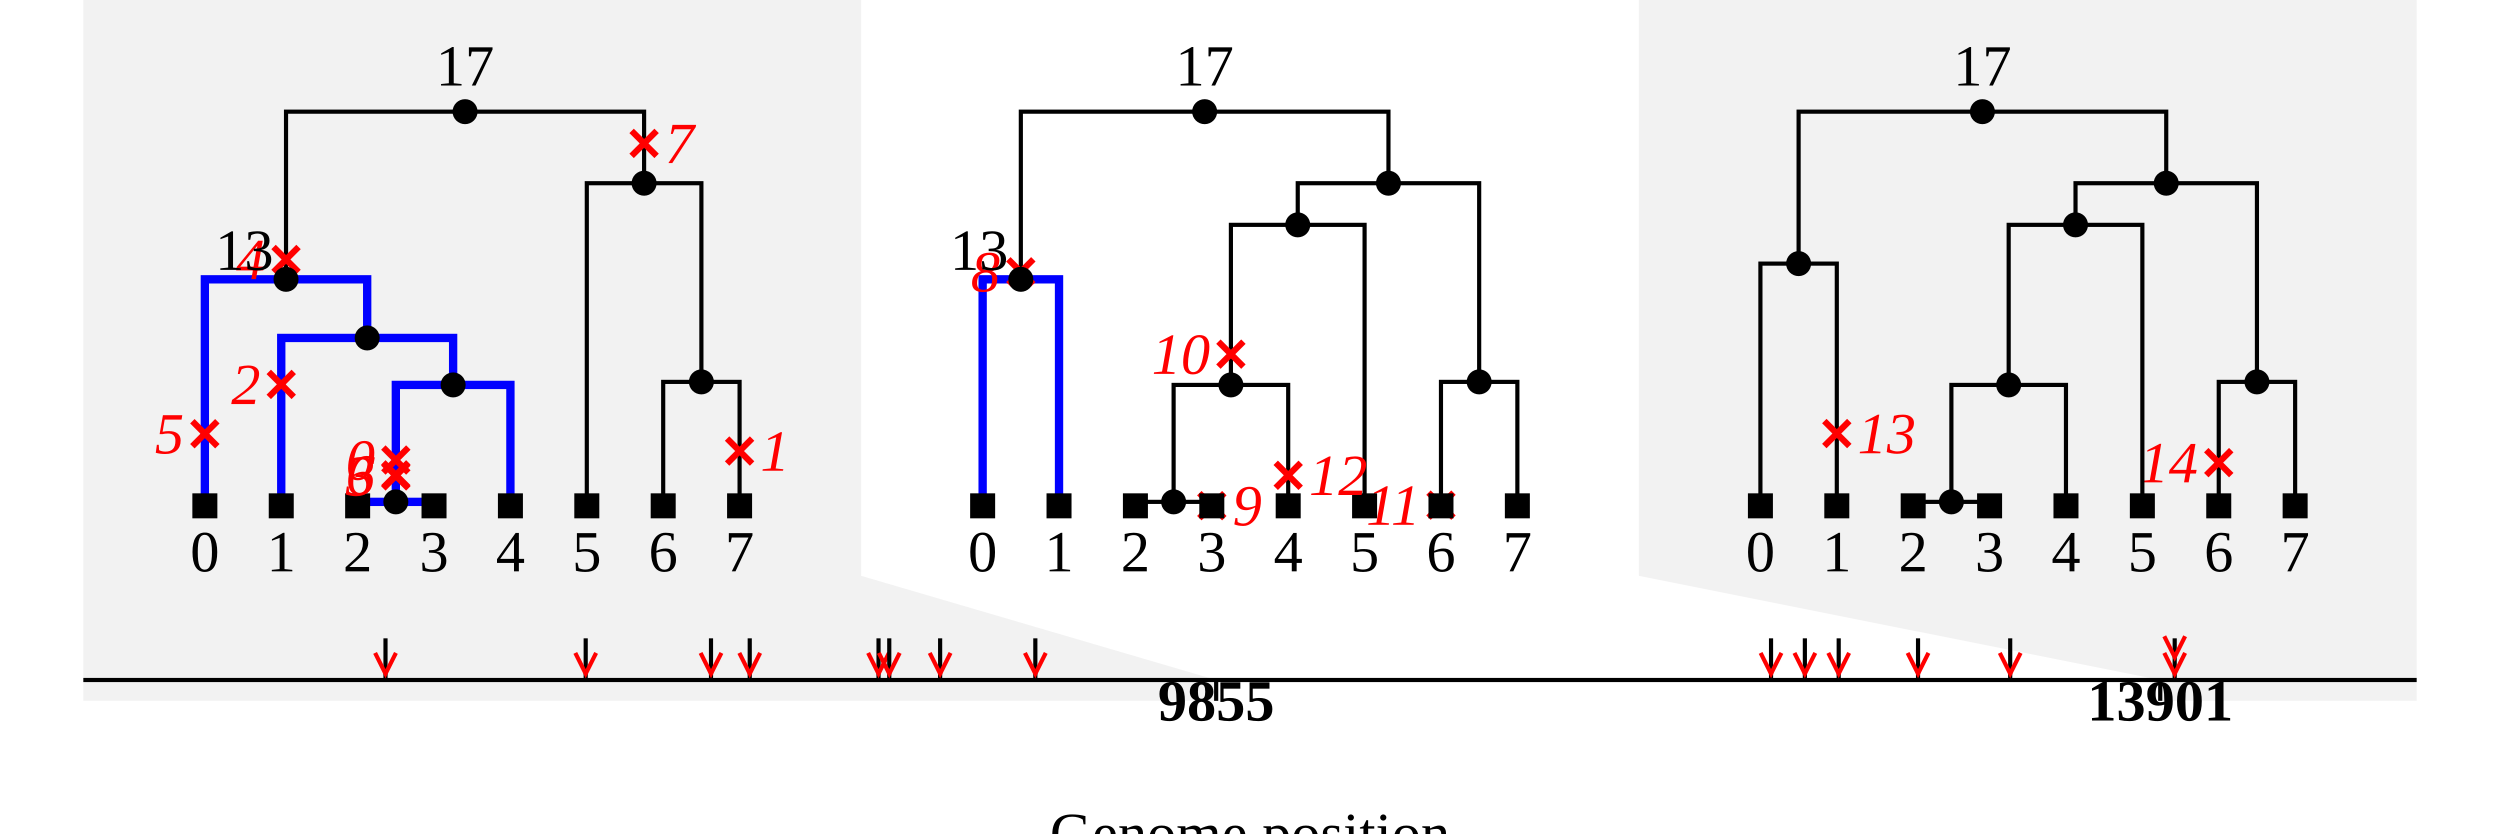
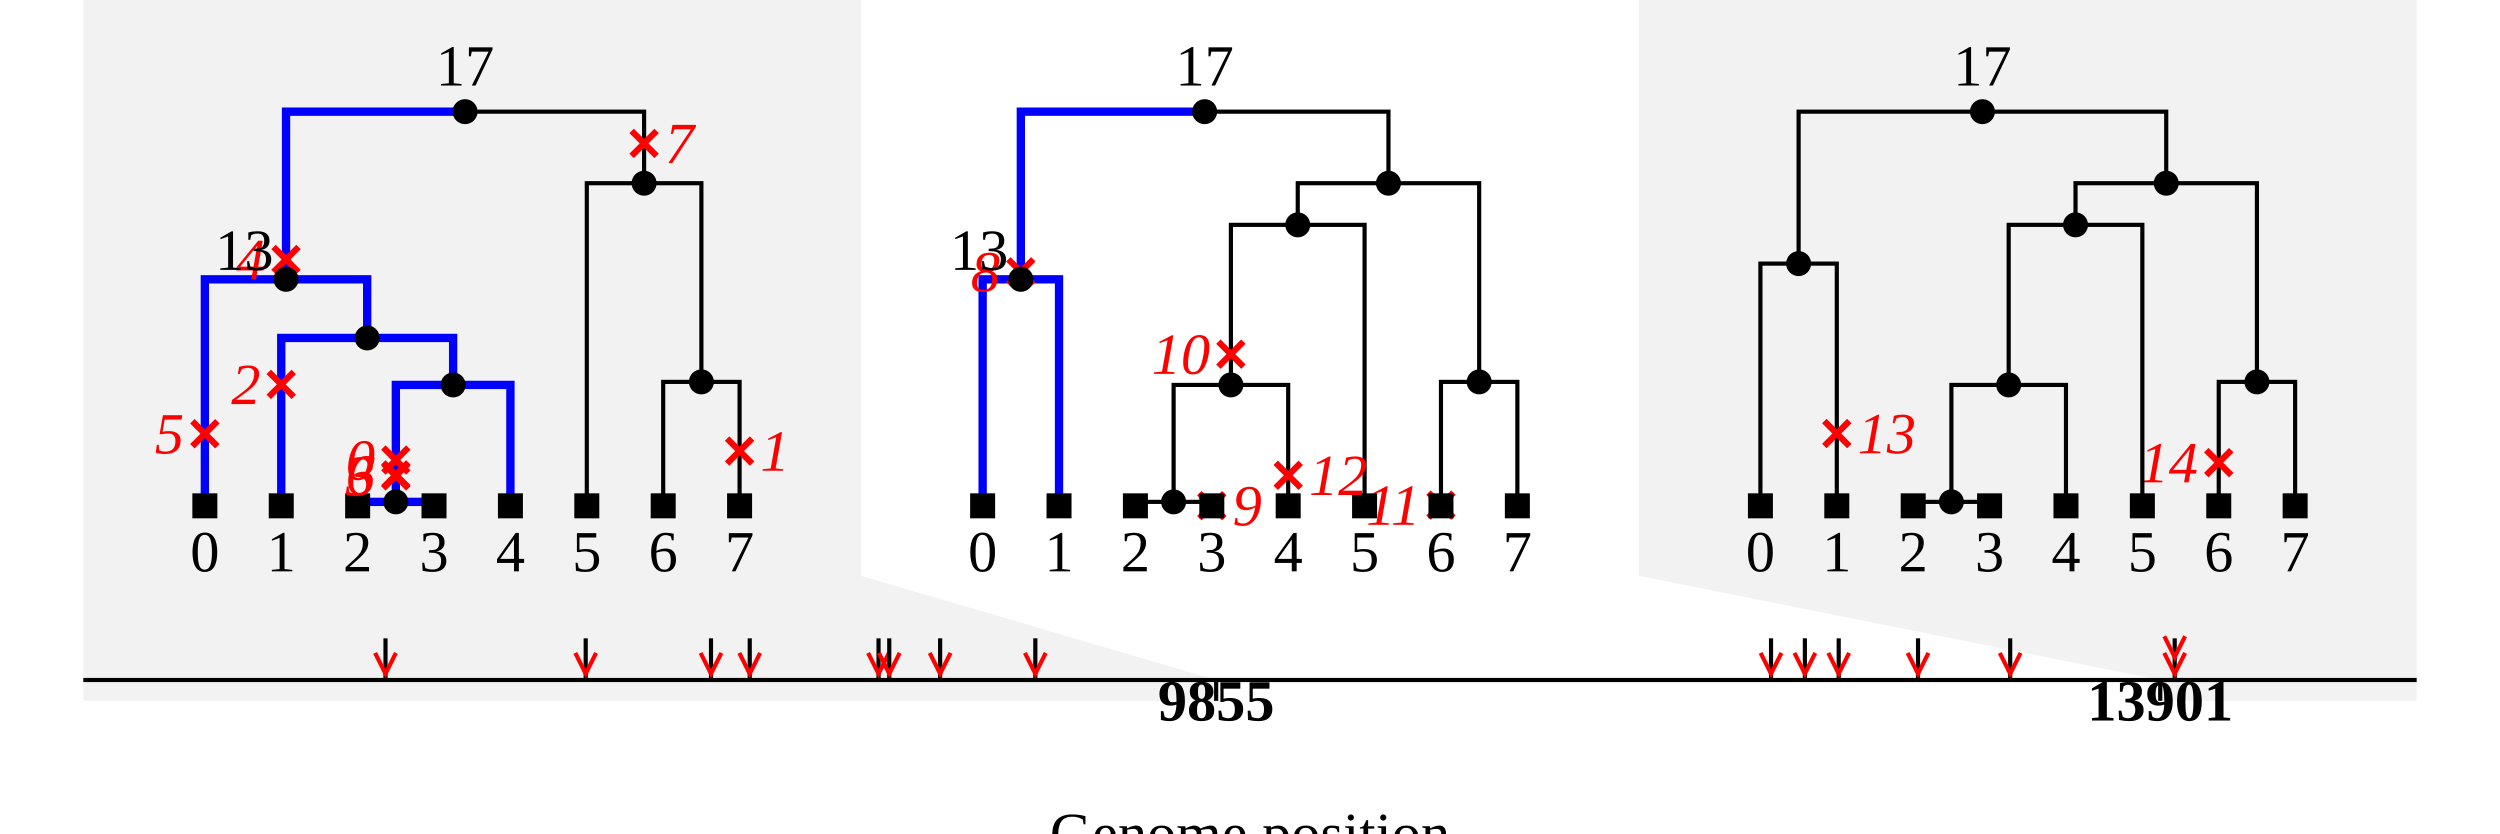
<svg xmlns="http://www.w3.org/2000/svg" baseProfile="full" height="200" version="1.1" width="600">
  <defs>
-     <style type="text/css">.background path {fill: #808080; fill-opacity:0}.background path:nth-child(odd) {fill-opacity:.1}.axes {font-size: 14px}.x-axis .tick .lab {font-weight: bold}.axes, .tree {font-size: 14px; text-anchor:middle}.y-axis line.grid {stroke: #FAFAFA}.y-axis &gt; .lab text {transform: translateX(0.8em) rotate(-90deg)}.x-axis .tick g {transform: translateY(0.9em)}.x-axis &gt; .lab text {transform: translateY(-0.8em)}.axes line, .edge {stroke:black; fill:none}.node &gt; .sym {fill: black; stroke: none}.site &gt; .sym {stroke: black}.mut text {fill: red; font-style: italic}.mut.extra text {fill: hotpink}.mut line {fill: none; stroke: none}.mut .sym {fill: none; stroke: red}.mut.extra .sym {stroke: hotpink}.node .mut .sym {stroke-width: 1.5px}.tree text, .tree-sequence text {dominant-baseline: central}.plotbox .lab.lft {text-anchor: end}.plotbox .lab.rgt {text-anchor: start}.n13 .node .edge {stroke: blue; stroke-width: 2px}</style>
+     <style type="text/css">.background path {fill: #808080; fill-opacity:0}.background path:nth-child(odd) {fill-opacity:.1}.axes {font-size: 14px}.x-axis .tick .lab {font-weight: bold}.axes, .tree {font-size: 14px; text-anchor:middle}.y-axis line.grid {stroke: #FAFAFA}.y-axis &gt; .lab text {transform: translateX(0.8em) rotate(-90deg)}.x-axis .tick g {transform: translateY(0.9em)}.x-axis &gt; .lab text {transform: translateY(-0.8em)}.axes line, .edge {stroke:black; fill:none}.node &gt; .sym {fill: black; stroke: none}.site &gt; .sym {stroke: black}.mut text {fill: red; font-style: italic}.mut.extra text {fill: hotpink}.mut line {fill: none; stroke: none}.mut .sym {fill: none; stroke: red}.mut.extra .sym {stroke: hotpink}.node .mut .sym {stroke-width: 1.5px}.tree text, .tree-sequence text {dominant-baseline: central}.plotbox .lab.lft {text-anchor: end}.plotbox .lab.rgt {text-anchor: start}.n13 .edge {stroke: blue; stroke-width: 2px}</style>
  </defs>
  <g class="tree-sequence">
    <g class="background">
      <path d="M20,0 l186.667,0 l0,138.2 l85.213,25 l0,5 l-271.88,0 l0,-5 l0,-25 l0,-138.2z" />
      <path d="M206.667,0 l186.667,0 l0,138.2 l125.123,25 l0,5 l-226.576,0 l0,-5 l-85.213,-25 l0,-138.2z" />
      <path d="M393.333,0 l186.667,0 l0,138.2 l0,25 l0,5 l-61.544,0 l0,-5 l-125.123,-25 l0,-138.2z" />
    </g>
    <g class="axes">
      <g class="x-axis">
        <g class="lab" transform="translate(300,200)">
          <text text-anchor="middle">Genome position</text>
        </g>
        <line x1="20" x2="580" y1="163.2" y2="163.2" />
        <g class="tick" transform="translate(291.88 163.2)">
          <line x1="0" x2="0" y1="0" y2="5" />
          <g class="lab" transform="translate(0,5)">
            <text>9855</text>
          </g>
        </g>
        <g class="tick" transform="translate(518.456 163.2)">
          <line x1="0" x2="0" y1="0" y2="5" />
          <g class="lab" transform="translate(0,5)">
            <text>13901</text>
          </g>
        </g>
        <g class="site s0" transform="translate(92.52 163.2)">
          <line class="sym" x1="0" x2="0" y1="0" y2="-10" />
          <g class="mut m0">
            <polyline class="sym" points="2.5,-6.5 0,-1.5 -2.5,-6.5" />
          </g>
        </g>
        <g class="site s1" transform="translate(140.568 163.2)">
          <line class="sym" x1="0" x2="0" y1="0" y2="-10" />
          <g class="mut m1">
            <polyline class="sym" points="2.5,-6.5 0,-1.5 -2.5,-6.5" />
          </g>
        </g>
        <g class="site s2" transform="translate(170.64 163.2)">
          <line class="sym" x1="0" x2="0" y1="0" y2="-10" />
          <g class="mut m2">
            <polyline class="sym" points="2.5,-6.5 0,-1.5 -2.5,-6.5" />
          </g>
        </g>
        <g class="site s3" transform="translate(179.936 163.2)">
          <line class="sym" x1="0" x2="0" y1="0" y2="-10" />
          <g class="mut m3">
            <polyline class="sym" points="2.5,-6.5 0,-1.5 -2.5,-6.5" />
          </g>
        </g>
        <g class="site s4" transform="translate(210.848 163.2)">
          <line class="sym" x1="0" x2="0" y1="0" y2="-10" />
          <g class="mut m4">
            <polyline class="sym" points="2.5,-6.5 0,-1.5 -2.5,-6.5" />
          </g>
        </g>
        <g class="site s5" transform="translate(213.424 163.2)">
          <line class="sym" x1="0" x2="0" y1="0" y2="-10" />
          <g class="mut m5">
            <polyline class="sym" points="2.5,-6.5 0,-1.5 -2.5,-6.5" />
          </g>
        </g>
        <g class="site s6" transform="translate(225.632 163.2)">
          <line class="sym" x1="0" x2="0" y1="0" y2="-10" />
          <g class="mut m6">
            <polyline class="sym" points="2.5,-6.5 0,-1.5 -2.5,-6.5" />
          </g>
        </g>
        <g class="site s7" transform="translate(248.48 163.2)">
          <line class="sym" x1="0" x2="0" y1="0" y2="-10" />
          <g class="mut m7">
            <polyline class="sym" points="2.5,-6.5 0,-1.5 -2.5,-6.5" />
          </g>
        </g>
        <g class="site s8" transform="translate(425.048 163.2)">
          <line class="sym" x1="0" x2="0" y1="0" y2="-10" />
          <g class="mut m8">
            <polyline class="sym" points="2.5,-6.5 0,-1.5 -2.5,-6.5" />
          </g>
        </g>
        <g class="site s9" transform="translate(433.168 163.2)">
          <line class="sym" x1="0" x2="0" y1="0" y2="-10" />
          <g class="mut m9">
            <polyline class="sym" points="2.5,-6.5 0,-1.5 -2.5,-6.5" />
          </g>
        </g>
        <g class="site s10" transform="translate(441.288 163.2)">
          <line class="sym" x1="0" x2="0" y1="0" y2="-10" />
          <g class="mut m10">
            <polyline class="sym" points="2.5,-6.5 0,-1.5 -2.5,-6.5" />
          </g>
        </g>
        <g class="site s11" transform="translate(460.328 163.2)">
          <line class="sym" x1="0" x2="0" y1="0" y2="-10" />
          <g class="mut m11">
            <polyline class="sym" points="2.5,-6.5 0,-1.5 -2.5,-6.5" />
          </g>
        </g>
        <g class="site s12" transform="translate(482.448 163.2)">
          <line class="sym" x1="0" x2="0" y1="0" y2="-10" />
          <g class="mut m12">
            <polyline class="sym" points="2.5,-6.5 0,-1.5 -2.5,-6.5" />
          </g>
        </g>
        <g class="site s13" transform="translate(521.928 163.2)">
          <line class="sym" x1="0" x2="0" y1="0" y2="-10" />
          <g class="mut m14">
            <polyline class="sym" points="2.5,-6.5 0,-1.5 -2.5,-6.5" />
          </g>
          <g class="mut m13">
            <polyline class="sym" points="2.5,-10.5 0,-5.5 -2.5,-10.5" />
          </g>
        </g>
      </g>
    </g>
    <g class="plotbox trees">
      <g class="tree t1" transform="translate(20 0)">
        <g class="plotbox">
          <g class="node n17 p3 root" transform="translate(91.6146 26.8)">
            <g class="a17 m4 node n13 p3 s4" transform="translate(-42.9687 40.2375)">
              <g class="a13 i0 leaf m5 node n0 p0 s5 sample" transform="translate(-19.4792 54.3625)">
                <path class="edge" d="M 0 0 V -54.362 H 19.479" />
                <g class="mut m5 s5" transform="translate(0 -17.3034)">
                  <line x1="0" x2="0" y1="0" y2="17.303" />
                  <path class="sym" d="M -3,-3 l 6,6 M -3,3 l 6,-6" />
                  <text class="lab lft" transform="translate(-5 0)">5</text>
                </g>
                <rect class="sym" height="6" width="6" x="-3" y="-3" />
                <text class="lab" transform="translate(0 11)">0</text>
              </g>
              <g class="a13 node n12 p3" transform="translate(19.4792 14.0706)">
                <g class="a12 i0 leaf m2 node n1 p0 s2 sample" transform="translate(-20.625 40.2919)">
                  <path class="edge" d="M 0 0 V -40.292 H 20.625" />
                  <g class="mut m2 s2" transform="translate(0 -29.1465)">
                    <line x1="0" x2="0" y1="0" y2="29.146" />
                    <path class="sym" d="M -3,-3 l 6,6 M -3,3 l 6,-6" />
                    <text class="lab lft" transform="translate(-5 0)">2</text>
                  </g>
                  <rect class="sym" height="6" width="6" x="-3" y="-3" />
                  <text class="lab" transform="translate(0 11)">1</text>
                </g>
                <g class="a12 node n9 p3" transform="translate(20.625 11.2733)">
                  <g class="a9 i2 leaf node n4 p1 sample" transform="translate(13.75 29.0186)">
                    <path class="edge" d="M 0 0 V -29.019 H -13.75" />
                    <rect class="sym" height="6" width="6" x="-3" y="-3" />
                    <text class="lab" transform="translate(0 11)">4</text>
                  </g>
                  <g class="a9 m0 m3 m6 node n8 p0 s0 s3 s6" transform="translate(-13.75 28.067)">
                    <g class="a8 i1 leaf node n2 p0 sample" transform="translate(-9.16667 0.95157)">
                      <path class="edge" d="M 0 0 V -0.952 H 9.167" />
                      <rect class="sym" height="6" width="6" x="-3" y="-3" />
                      <text class="lab" transform="translate(0 11)">2</text>
                    </g>
                    <g class="a8 i1 leaf node n3 p0 sample" transform="translate(9.16667 0.95157)">
                      <path class="edge" d="M 0 0 V -0.952 H -9.167" />
                      <rect class="sym" height="6" width="6" x="-3" y="-3" />
                      <text class="lab" transform="translate(0 11)">3</text>
                    </g>
                    <path class="edge" d="M 0 0 V -28.067 H 13.75" />
                    <g class="mut m0 s0" transform="translate(0 -10.0438)">
                      <line x1="0" x2="0" y1="0" y2="10.044" />
                      <path class="sym" d="M -3,-3 l 6,6 M -3,3 l 6,-6" />
                      <text class="lab lft" transform="translate(-5 0)">0</text>
                    </g>
                    <g class="mut m6 s6" transform="translate(0 -6.48256)">
                      <line x1="0" x2="0" y1="0" y2="6.483" />
                      <path class="sym" d="M -3,-3 l 6,6 M -3,3 l 6,-6" />
                      <text class="lab lft" transform="translate(-5 0)">6</text>
                    </g>
                    <g class="mut m3 s3" transform="translate(0 -6.2275)">
                      <line x1="0" x2="0" y1="0" y2="6.228" />
                      <path class="sym" d="M -3,-3 l 6,6 M -3,3 l 6,-6" />
                      <text class="lab lft" transform="translate(-5 0)">3</text>
                    </g>
                    <circle class="sym" cx="0" cy="0" r="3" />
                    <text class="lab lft" transform="translate(-3 -7.0)" />
                  </g>
                  <path class="edge" d="M 0 0 V -11.273 H -20.625" />
                  <circle class="sym" cx="0" cy="0" r="3" />
                  <text class="lab rgt" transform="translate(3 -7.0)" />
                </g>
                <path class="edge" d="M 0 0 V -14.071 H -19.479" />
                <circle class="sym" cx="0" cy="0" r="3" />
                <text class="lab rgt" transform="translate(3 -7.0)" />
              </g>
              <path class="edge" d="M 0 0 V -40.237 H 42.969" />
              <g class="mut m4 s4" transform="translate(0 -4.76423)">
                <line x1="0" x2="0" y1="0" y2="4.764" />
                <path class="sym" d="M -3,-3 l 6,6 M -3,3 l 6,-6" />
                <text class="lab lft" transform="translate(-5 0)">4</text>
              </g>
              <circle class="sym" cx="0" cy="0" r="3" />
              <text class="lab lft" transform="translate(-3 -7.0)">13</text>
            </g>
            <g class="a17 m7 node n16 p3 s7" transform="translate(42.9688 17.1723)">
              <g class="a16 i2 leaf node n5 p1 sample" transform="translate(-13.75 77.4277)">
                <path class="edge" d="M 0 0 V -77.428 H 13.75" />
                <rect class="sym" height="6" width="6" x="-3" y="-3" />
                <text class="lab" transform="translate(0 11)">5</text>
              </g>
              <g class="a16 node n10 p3" transform="translate(13.75 47.6807)">
                <g class="a10 i3 leaf node n6 p2 sample" transform="translate(-9.16667 29.747)">
                  <path class="edge" d="M 0 0 V -29.747 H 9.167" />
                  <rect class="sym" height="6" width="6" x="-3" y="-3" />
                  <text class="lab" transform="translate(0 11)">6</text>
                </g>
                <g class="a10 i3 leaf m1 node n7 p2 s1 sample" transform="translate(9.16667 29.747)">
                  <path class="edge" d="M 0 0 V -29.747 H -9.167" />
                  <g class="mut m1 s1" transform="translate(0 -13.1501)">
                    <line x1="0" x2="0" y1="0" y2="13.15" />
                    <path class="sym" d="M -3,-3 l 6,6 M -3,3 l 6,-6" />
                    <text class="lab rgt" transform="translate(5 0)">1</text>
                  </g>
                  <rect class="sym" height="6" width="6" x="-3" y="-3" />
                  <text class="lab" transform="translate(0 11)">7</text>
                </g>
                <path class="edge" d="M 0 0 V -47.681 H -13.75" />
                <circle class="sym" cx="0" cy="0" r="3" />
                <text class="lab rgt" transform="translate(3 -7.0)" />
              </g>
              <path class="edge" d="M 0 0 V -17.172 H -42.969" />
              <g class="mut m7 s7" transform="translate(0 -9.55803)">
                <line x1="0" x2="0" y1="0" y2="9.558" />
                <path class="sym" d="M -3,-3 l 6,6 M -3,3 l 6,-6" />
                <text class="lab rgt" transform="translate(5 0)">7</text>
              </g>
              <circle class="sym" cx="0" cy="0" r="3" />
              <text class="lab rgt" transform="translate(3 -7.0)" />
            </g>
            <circle class="sym" cx="0" cy="0" r="3" />
            <text class="lab" transform="translate(0 -11)">17</text>
          </g>
        </g>
      </g>
      <g class="tree t2" transform="translate(206.667 0)">
        <g class="plotbox">
          <g class="node n17 p3 root" transform="translate(82.4479 26.8)">
            <g class="a17 m8 node n13 p3 s8" transform="translate(-44.1146 40.2375)">
              <g class="a13 i0 leaf node n0 p0 sample" transform="translate(-9.16667 54.3625)">
                <path class="edge" d="M 0 0 V -54.362 H 9.167" />
                <rect class="sym" height="6" width="6" x="-3" y="-3" />
                <text class="lab" transform="translate(0 11)">0</text>
              </g>
              <g class="a13 i0 leaf node n1 p0 sample" transform="translate(9.16667 54.3625)">
                <path class="edge" d="M 0 0 V -54.362 H -9.167" />
                <rect class="sym" height="6" width="6" x="-3" y="-3" />
                <text class="lab" transform="translate(0 11)">1</text>
              </g>
              <path class="edge" d="M 0 0 V -40.237 H 44.115" />
              <g class="mut m8 s8" transform="translate(0 -1.80647)">
                <line x1="0" x2="0" y1="0" y2="1.806" />
                <path class="sym" d="M -3,-3 l 6,6 M -3,3 l 6,-6" />
                <text class="lab lft" transform="translate(-5 0)">8</text>
              </g>
              <circle class="sym" cx="0" cy="0" r="3" />
              <text class="lab lft" transform="translate(-3 -7.0)">13</text>
            </g>
            <g class="a17 node n16 p3" transform="translate(44.1146 17.1723)">
              <g class="a16 node n10 p3" transform="translate(21.7708 47.6807)">
                <g class="a10 i3 leaf m11 node n6 p2 s11 sample" transform="translate(-9.16667 29.747)">
                  <path class="edge" d="M 0 0 V -29.747 H 9.167" />
                  <g class="mut m11 s11" transform="translate(0 -0.16764)">
                    <line x1="0" x2="0" y1="0" y2="0.168" />
                    <path class="sym" d="M -3,-3 l 6,6 M -3,3 l 6,-6" />
                    <text class="lab lft" transform="translate(-5 0)">11</text>
                  </g>
                  <rect class="sym" height="6" width="6" x="-3" y="-3" />
                  <text class="lab" transform="translate(0 11)">6</text>
                </g>
                <g class="a10 i3 leaf node n7 p2 sample" transform="translate(9.16667 29.747)">
                  <path class="edge" d="M 0 0 V -29.747 H -9.167" />
                  <rect class="sym" height="6" width="6" x="-3" y="-3" />
                  <text class="lab" transform="translate(0 11)">7</text>
                </g>
                <path class="edge" d="M 0 0 V -47.681 H -21.771" />
                <circle class="sym" cx="0" cy="0" r="3" />
                <text class="lab rgt" transform="translate(3 -7.0)" />
              </g>
              <g class="a16 node n15 p3" transform="translate(-21.7708 9.99148)">
                <g class="a15 i2 leaf node n5 p1 sample" transform="translate(16.0417 67.4362)">
                  <path class="edge" d="M 0 0 V -67.436 H -16.042" />
                  <rect class="sym" height="6" width="6" x="-3" y="-3" />
                  <text class="lab" transform="translate(0 11)">5</text>
                </g>
                <g class="a15 m10 node n9 p3 s10" transform="translate(-16.0417 38.4177)">
                  <g class="a9 i2 leaf m12 node n4 p1 s12 sample" transform="translate(13.75 29.0186)">
                    <path class="edge" d="M 0 0 V -29.019 H -13.75" />
                    <g class="mut m12 s12" transform="translate(0 -7.32564)">
                      <line x1="0" x2="0" y1="0" y2="7.326" />
                      <path class="sym" d="M -3,-3 l 6,6 M -3,3 l 6,-6" />
                      <text class="lab rgt" transform="translate(5 0)">12</text>
                    </g>
                    <rect class="sym" height="6" width="6" x="-3" y="-3" />
                    <text class="lab" transform="translate(0 11)">4</text>
                  </g>
                  <g class="a9 node n8 p0" transform="translate(-13.75 28.067)">
                    <g class="a8 i1 leaf node n2 p0 sample" transform="translate(-9.16667 0.95157)">
                      <path class="edge" d="M 0 0 V -0.952 H 9.167" />
                      <rect class="sym" height="6" width="6" x="-3" y="-3" />
                      <text class="lab" transform="translate(0 11)">2</text>
                    </g>
                    <g class="a8 i1 leaf m9 node n3 p0 s9 sample" transform="translate(9.16667 0.95157)">
                      <path class="edge" d="M 0 0 V -0.952 H -9.167" />
                      <g class="mut m9 s9" transform="translate(0 -0.0388272)">
                        <line x1="0" x2="0" y1="0" y2="0.039" />
                        <path class="sym" d="M -3,-3 l 6,6 M -3,3 l 6,-6" />
                        <text class="lab rgt" transform="translate(5 0)">9</text>
                      </g>
                      <rect class="sym" height="6" width="6" x="-3" y="-3" />
                      <text class="lab" transform="translate(0 11)">3</text>
                    </g>
                    <path class="edge" d="M 0 0 V -28.067 H 13.75" />
                    <circle class="sym" cx="0" cy="0" r="3" />
                    <text class="lab lft" transform="translate(-3 -7.0)" />
                  </g>
                  <path class="edge" d="M 0 0 V -38.418 H 16.042" />
                  <g class="mut m10 s10" transform="translate(0 -7.38769)">
                    <line x1="0" x2="0" y1="0" y2="7.388" />
                    <path class="sym" d="M -3,-3 l 6,6 M -3,3 l 6,-6" />
                    <text class="lab lft" transform="translate(-5 0)">10</text>
                  </g>
                  <circle class="sym" cx="0" cy="0" r="3" />
                  <text class="lab lft" transform="translate(-3 -7.0)" />
                </g>
                <path class="edge" d="M 0 0 V -9.991 H 21.771" />
                <circle class="sym" cx="0" cy="0" r="3" />
                <text class="lab lft" transform="translate(-3 -7.0)" />
              </g>
              <path class="edge" d="M 0 0 V -17.172 H -44.115" />
              <circle class="sym" cx="0" cy="0" r="3" />
              <text class="lab rgt" transform="translate(3 -7.0)" />
            </g>
            <circle class="sym" cx="0" cy="0" r="3" />
            <text class="lab" transform="translate(0 -11)">17</text>
          </g>
        </g>
      </g>
      <g class="tree t3" transform="translate(393.333 0)">
        <g class="plotbox">
          <g class="node n17 p3 root" transform="translate(82.4479 26.8)">
            <g class="a17 node n16 p3" transform="translate(44.1146 17.1723)">
              <g class="a16 node n10 p3" transform="translate(21.7708 47.6807)">
                <g class="a10 i3 leaf m14 node n6 p2 s13 sample" transform="translate(-9.16667 29.747)">
                  <path class="edge" d="M 0 0 V -29.747 H 9.167" />
                  <g class="mut m14 s13" transform="translate(0 -10.3659)">
                    <line x1="0" x2="0" y1="0" y2="10.366" />
                    <path class="sym" d="M -3,-3 l 6,6 M -3,3 l 6,-6" />
                    <text class="lab lft" transform="translate(-5 0)">14</text>
                  </g>
                  <rect class="sym" height="6" width="6" x="-3" y="-3" />
                  <text class="lab" transform="translate(0 11)">6</text>
                </g>
                <g class="a10 i3 leaf node n7 p2 sample" transform="translate(9.16667 29.747)">
                  <path class="edge" d="M 0 0 V -29.747 H -9.167" />
                  <rect class="sym" height="6" width="6" x="-3" y="-3" />
                  <text class="lab" transform="translate(0 11)">7</text>
                </g>
                <path class="edge" d="M 0 0 V -47.681 H -21.771" />
                <circle class="sym" cx="0" cy="0" r="3" />
                <text class="lab rgt" transform="translate(3 -7.0)" />
              </g>
              <g class="a16 node n15 p3" transform="translate(-21.7708 9.99148)">
                <g class="a15 i2 leaf node n5 p1 sample" transform="translate(16.0417 67.4362)">
                  <path class="edge" d="M 0 0 V -67.436 H -16.042" />
                  <rect class="sym" height="6" width="6" x="-3" y="-3" />
                  <text class="lab" transform="translate(0 11)">5</text>
                </g>
                <g class="a15 node n9 p3" transform="translate(-16.0417 38.4177)">
                  <g class="a9 i2 leaf node n4 p1 sample" transform="translate(13.75 29.0186)">
                    <path class="edge" d="M 0 0 V -29.019 H -13.75" />
                    <rect class="sym" height="6" width="6" x="-3" y="-3" />
                    <text class="lab" transform="translate(0 11)">4</text>
                  </g>
                  <g class="a9 node n8 p0" transform="translate(-13.75 28.067)">
                    <g class="a8 i1 leaf node n2 p0 sample" transform="translate(-9.16667 0.95157)">
                      <path class="edge" d="M 0 0 V -0.952 H 9.167" />
                      <rect class="sym" height="6" width="6" x="-3" y="-3" />
                      <text class="lab" transform="translate(0 11)">2</text>
                    </g>
                    <g class="a8 i1 leaf node n3 p0 sample" transform="translate(9.16667 0.95157)">
                      <path class="edge" d="M 0 0 V -0.952 H -9.167" />
                      <rect class="sym" height="6" width="6" x="-3" y="-3" />
                      <text class="lab" transform="translate(0 11)">3</text>
                    </g>
                    <path class="edge" d="M 0 0 V -28.067 H 13.75" />
                    <circle class="sym" cx="0" cy="0" r="3" />
                    <text class="lab lft" transform="translate(-3 -7.0)" />
                  </g>
                  <path class="edge" d="M 0 0 V -38.418 H 16.042" />
                  <circle class="sym" cx="0" cy="0" r="3" />
                  <text class="lab lft" transform="translate(-3 -7.0)" />
                </g>
                <path class="edge" d="M 0 0 V -9.991 H 21.771" />
                <circle class="sym" cx="0" cy="0" r="3" />
                <text class="lab lft" transform="translate(-3 -7.0)" />
              </g>
              <path class="edge" d="M 0 0 V -17.172 H -44.115" />
              <circle class="sym" cx="0" cy="0" r="3" />
              <text class="lab rgt" transform="translate(3 -7.0)" />
            </g>
            <g class="a17 node n14 p3" transform="translate(-44.1146 36.4658)">
              <g class="a14 i0 leaf node n0 p0 sample" transform="translate(-9.16667 58.1342)">
                <path class="edge" d="M 0 0 V -58.134 H 9.167" />
                <rect class="sym" height="6" width="6" x="-3" y="-3" />
                <text class="lab" transform="translate(0 11)">0</text>
              </g>
              <g class="a14 i0 leaf m13 node n1 p0 s13 sample" transform="translate(9.16667 58.1342)">
                <path class="edge" d="M 0 0 V -58.134 H -9.167" />
                <g class="mut m13 s13" transform="translate(0 -17.3484)">
                  <line x1="0" x2="0" y1="0" y2="17.348" />
                  <path class="sym" d="M -3,-3 l 6,6 M -3,3 l 6,-6" />
                  <text class="lab rgt" transform="translate(5 0)">13</text>
                </g>
                <rect class="sym" height="6" width="6" x="-3" y="-3" />
                <text class="lab" transform="translate(0 11)">1</text>
              </g>
              <path class="edge" d="M 0 0 V -36.466 H 44.115" />
              <circle class="sym" cx="0" cy="0" r="3" />
              <text class="lab lft" transform="translate(-3 -7.0)" />
            </g>
            <circle class="sym" cx="0" cy="0" r="3" />
            <text class="lab" transform="translate(0 -11)">17</text>
          </g>
        </g>
      </g>
    </g>
  </g>
</svg>
